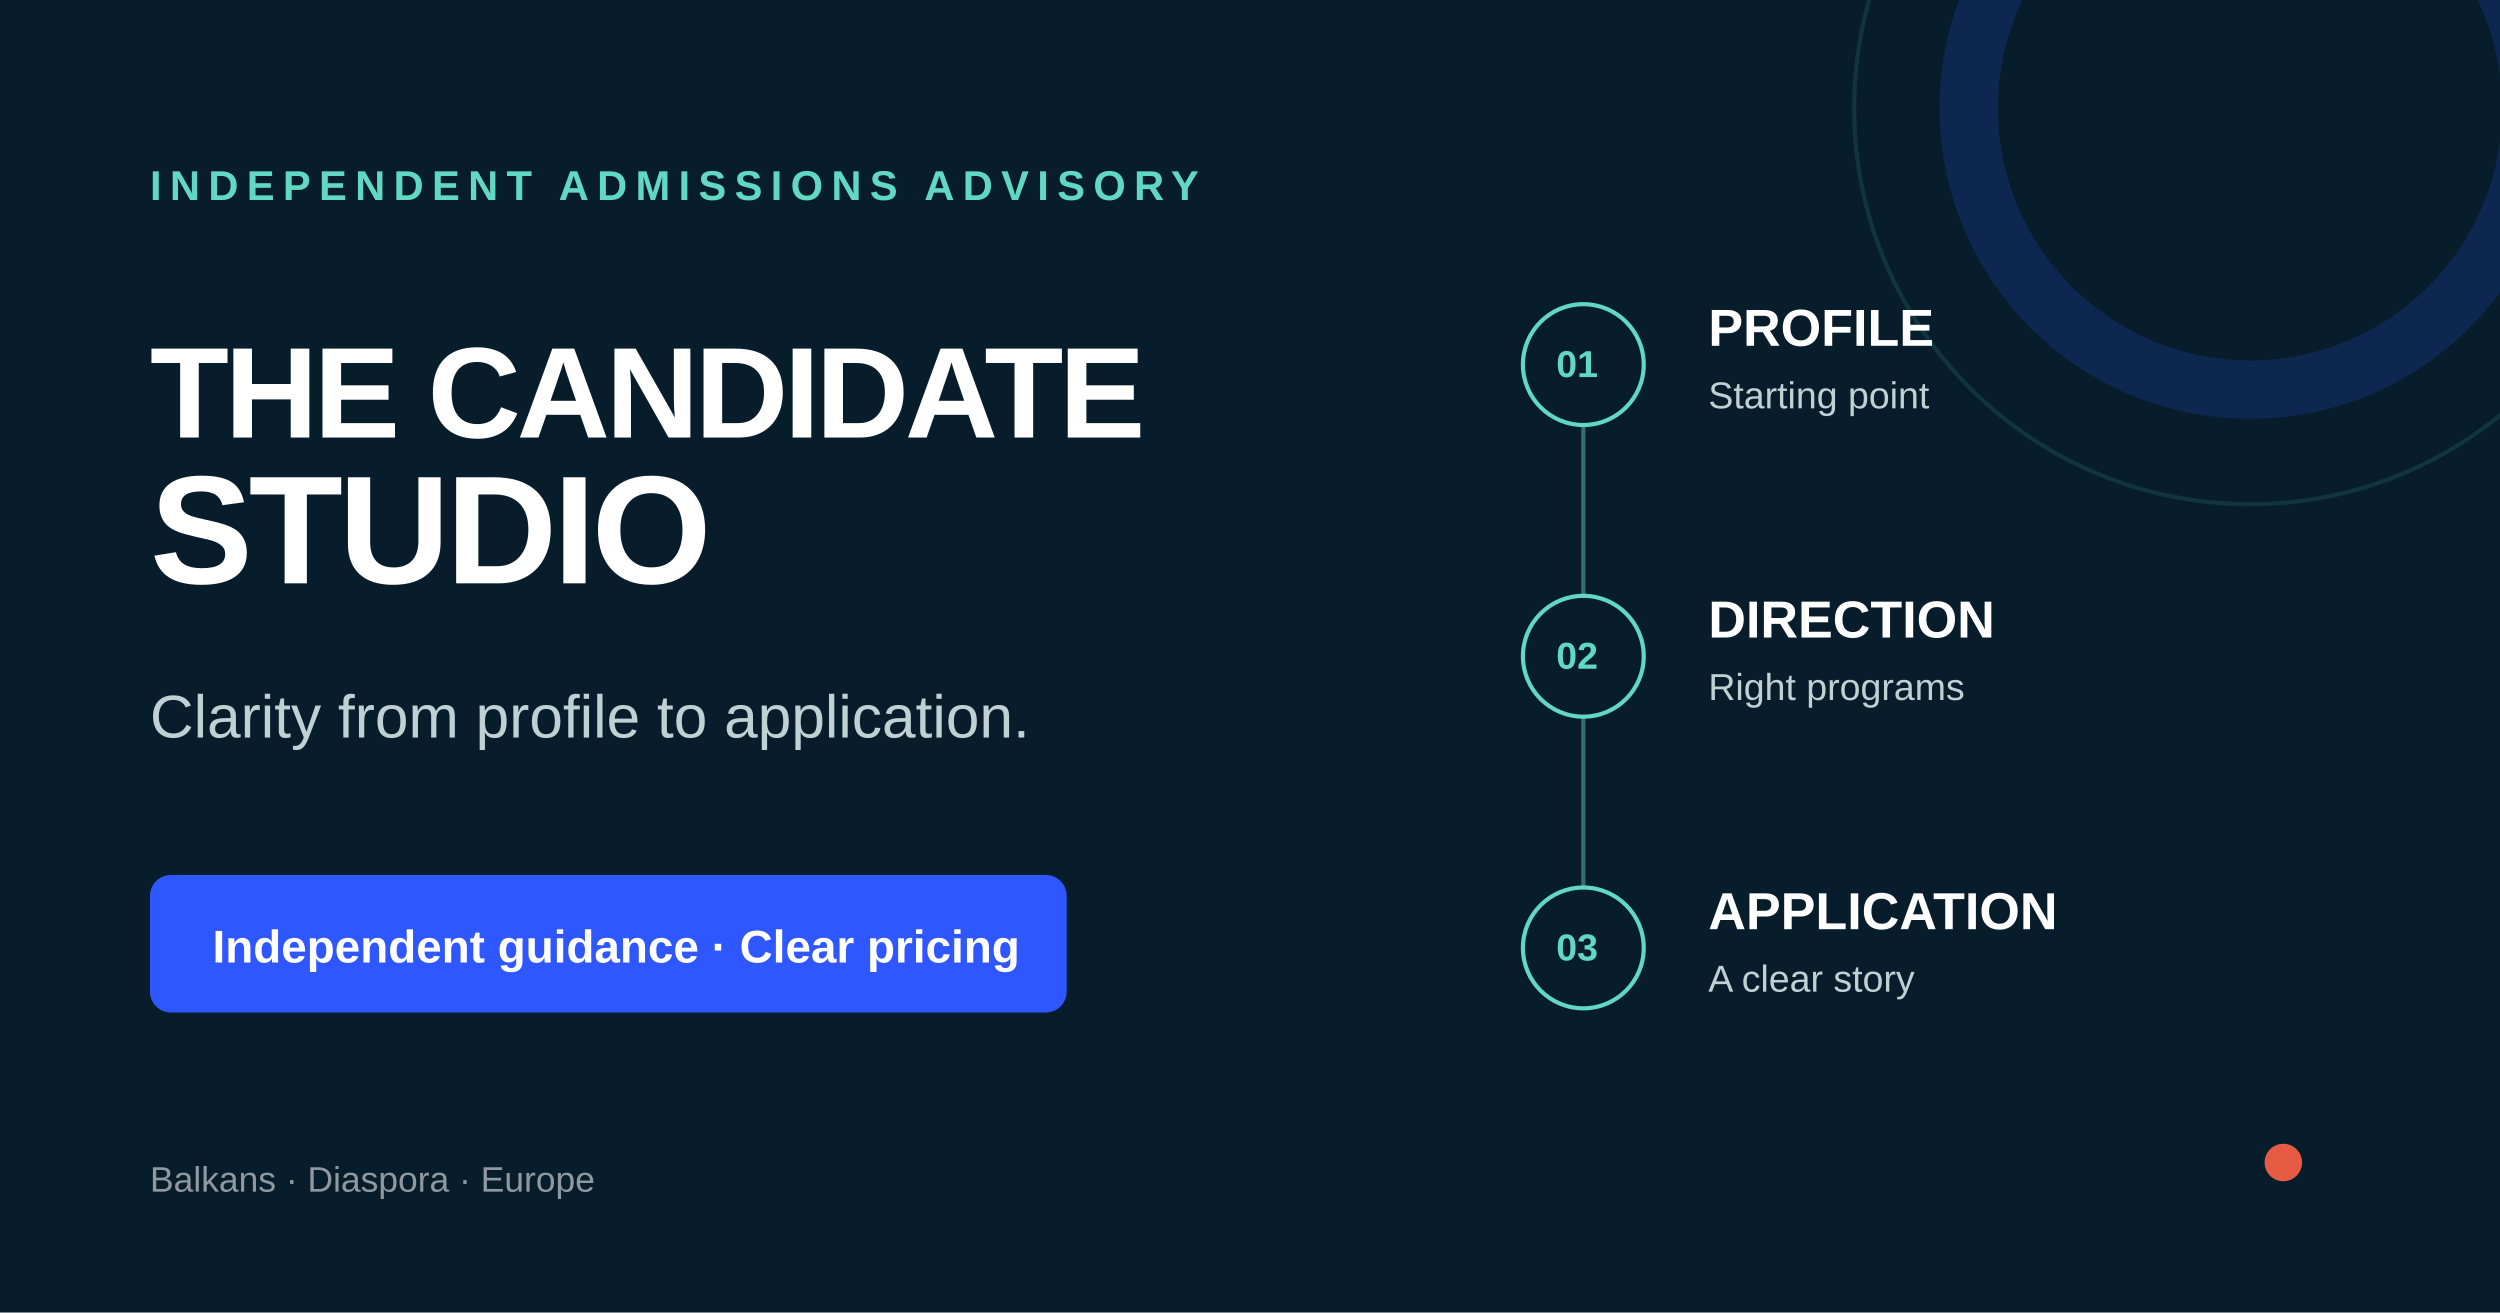
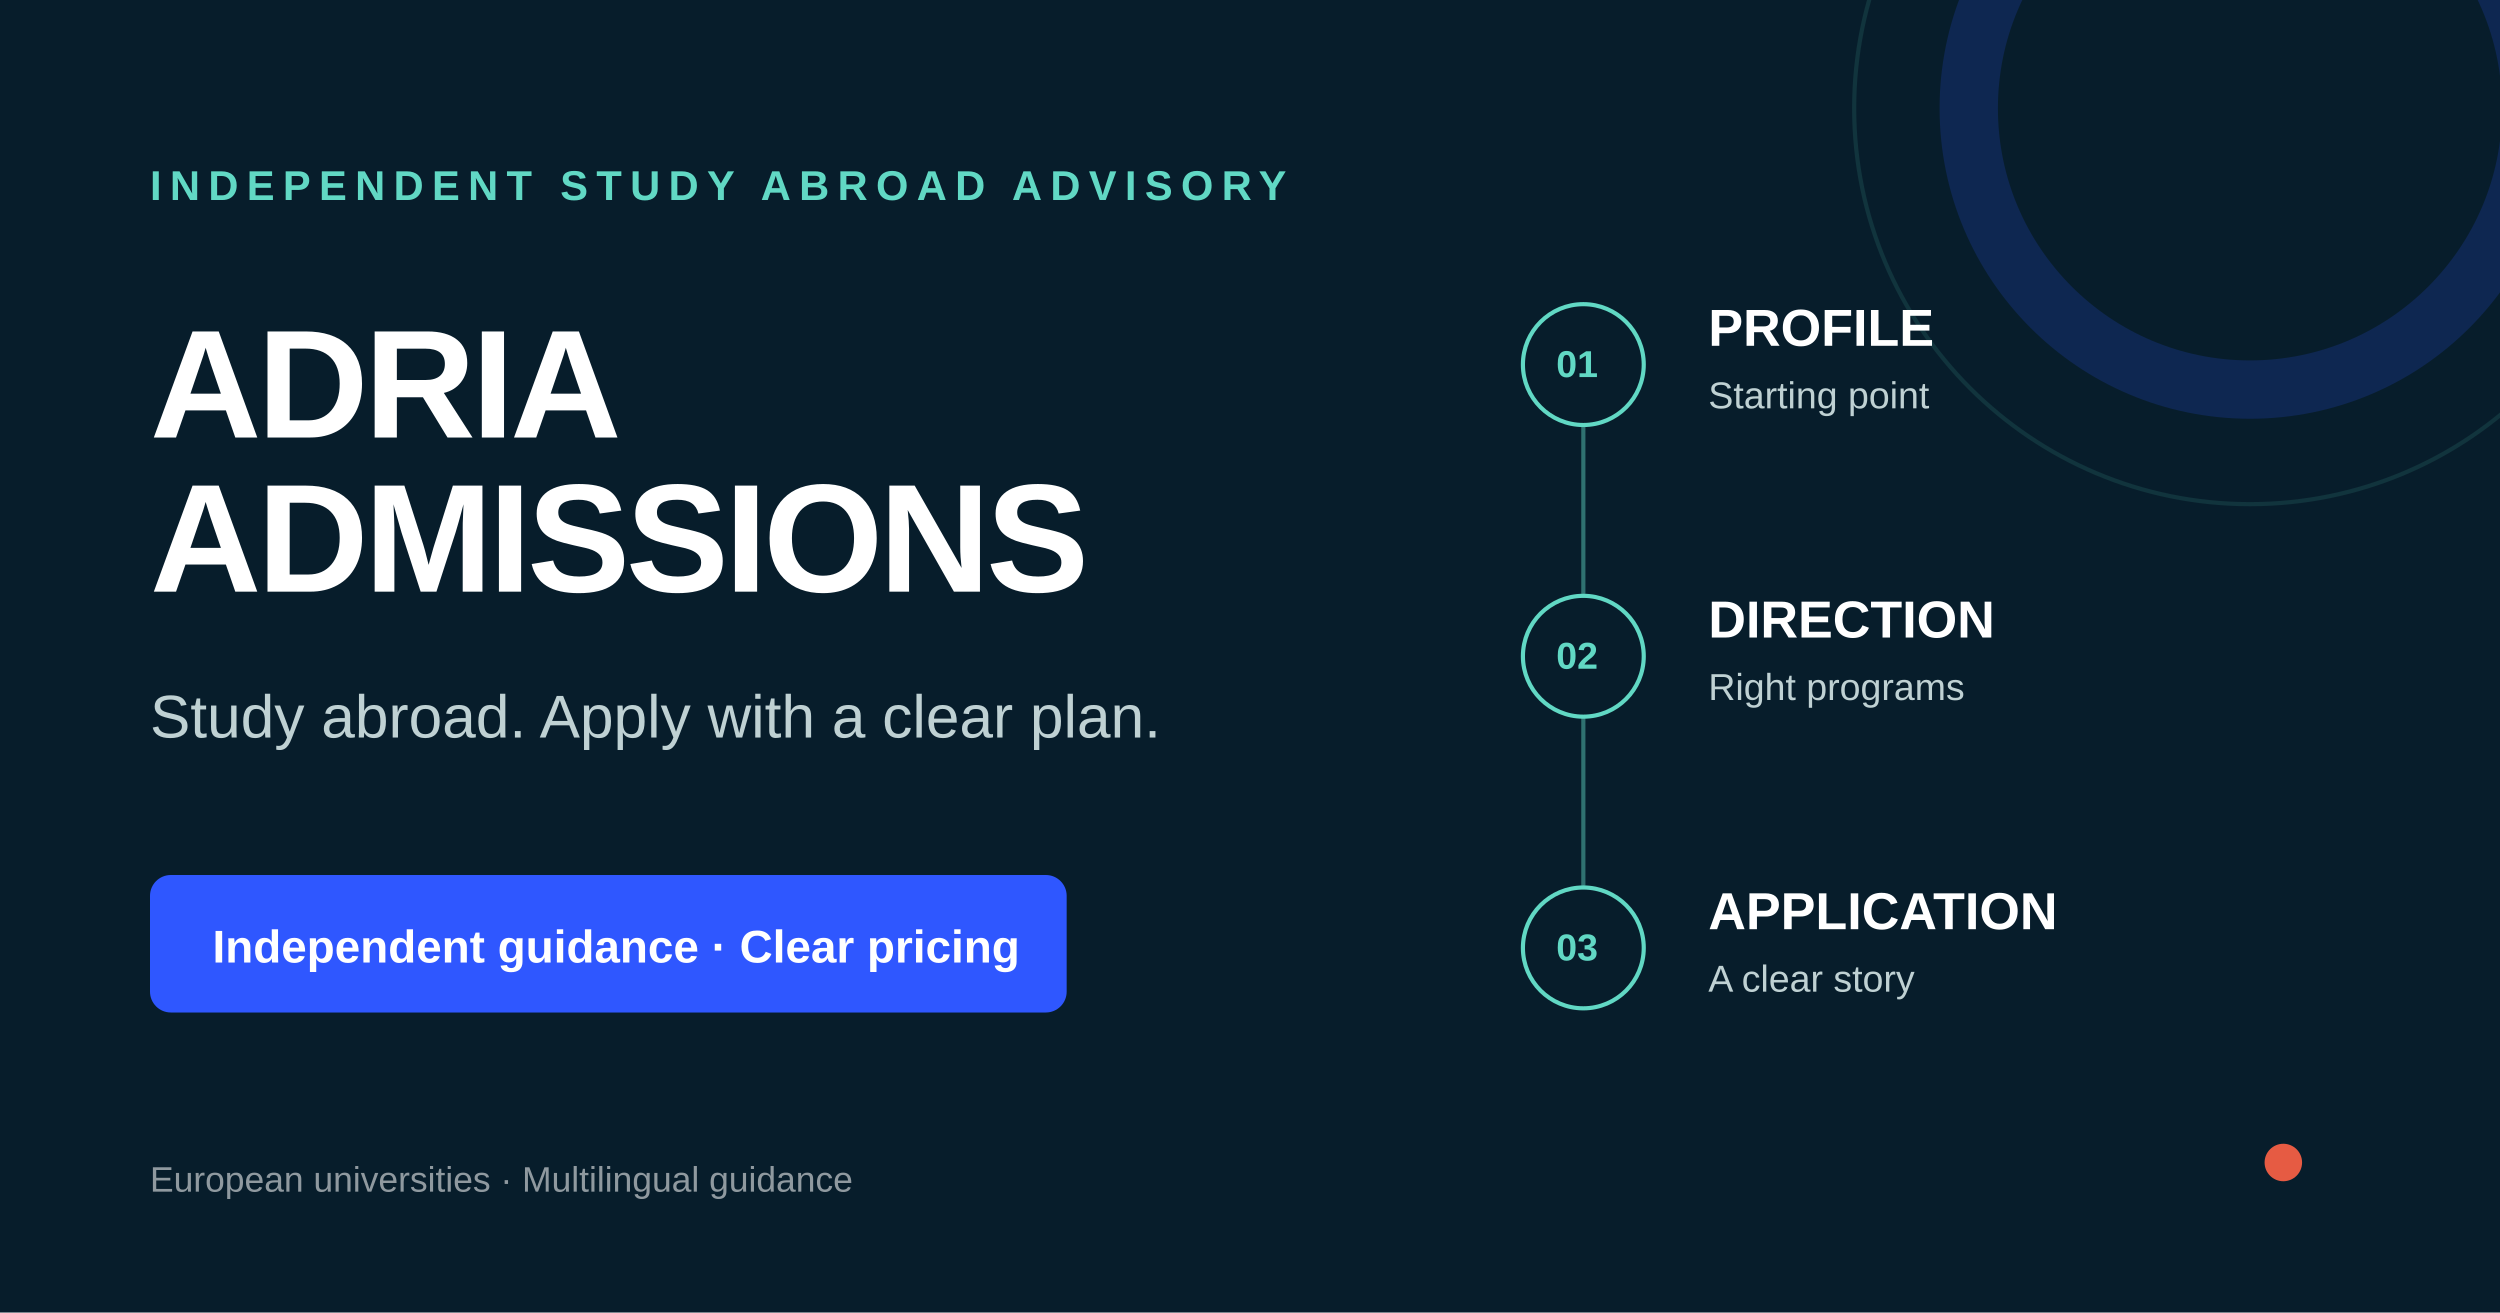
<svg xmlns="http://www.w3.org/2000/svg" width="1200" height="630" viewBox="0 0 1200 630" role="img" aria-labelledby="title desc">
  <rect width="1200" height="630" fill="#071D2B" />
  <circle cx="1080" cy="52" r="190" fill="none" stroke="#61D8C4" stroke-opacity=".12" stroke-width="2" />
  <circle cx="1080" cy="52" r="135" fill="none" stroke="#2F57FF" stroke-opacity=".18" stroke-width="28" />
  <path d="M760 175 V455" stroke="#61D8C4" stroke-opacity=".45" stroke-width="2" />
  <g font-family="Arial, sans-serif">
-     <text x="72" y="96" fill="#61D8C4" font-size="20" font-weight="700" letter-spacing="4">INDEPENDENT ADMISSIONS ADVISORY</text>
-     <text x="72" y="210" fill="#FFFFFF" font-size="62" font-weight="800" letter-spacing="-2">THE CANDIDATE</text>
-     <text x="72" y="280" fill="#FFFFFF" font-size="74" font-weight="800" letter-spacing="-2">STUDIO</text>
-     <text x="72" y="354" fill="#BFD1D3" font-size="29">Clarity from profile to application.</text>
+     <text x="72" y="96" fill="#61D8C4" font-size="20" font-weight="700" letter-spacing="4">INDEPENDENT STUDY ABROAD ADVISORY</text>
+     <text x="72" y="210" fill="#FFFFFF" font-size="74" font-weight="800" letter-spacing="-2">ADRIA</text>
+     <text x="72" y="284" fill="#FFFFFF" font-size="74" font-weight="800" letter-spacing="-2">ADMISSIONS</text>
+     <text x="72" y="354" fill="#BFD1D3" font-size="29">Study abroad. Apply with a clear plan.</text>
    <rect x="72" y="420" width="440" height="66" rx="10" fill="#2F57FF" />
    <text x="102" y="462" fill="#FFFFFF" font-size="22" font-weight="700">Independent guidance · Clear pricing</text>
    <g font-size="18" font-weight="700">
      <circle cx="760" cy="175" r="29" fill="#071D2B" stroke="#61D8C4" stroke-width="2" />
      <text x="747" y="181" fill="#61D8C4">01</text>
      <text x="820" y="166" fill="#FFFFFF" font-size="25">PROFILE</text>
      <text x="820" y="196" fill="#BFD1D3" font-weight="400">Starting point</text>
      <circle cx="760" cy="315" r="29" fill="#071D2B" stroke="#61D8C4" stroke-width="2" />
      <text x="747" y="321" fill="#61D8C4">02</text>
      <text x="820" y="306" fill="#FFFFFF" font-size="25">DIRECTION</text>
      <text x="820" y="336" fill="#BFD1D3" font-weight="400">Right programs</text>
      <circle cx="760" cy="455" r="29" fill="#071D2B" stroke="#61D8C4" stroke-width="2" />
      <text x="747" y="461" fill="#61D8C4">03</text>
      <text x="820" y="446" fill="#FFFFFF" font-size="25">APPLICATION</text>
      <text x="820" y="476" fill="#BFD1D3" font-weight="400">A clear story</text>
    </g>
-     <text x="72" y="572" fill="#FFFFFF" fill-opacity=".55" font-size="17">Balkans · Diaspora · Europe</text>
+     <text x="72" y="572" fill="#FFFFFF" fill-opacity=".55" font-size="17">European universities · Multilingual guidance</text>
    <circle cx="1096" cy="558" r="9" fill="#E65B43" />
  </g>
</svg>
